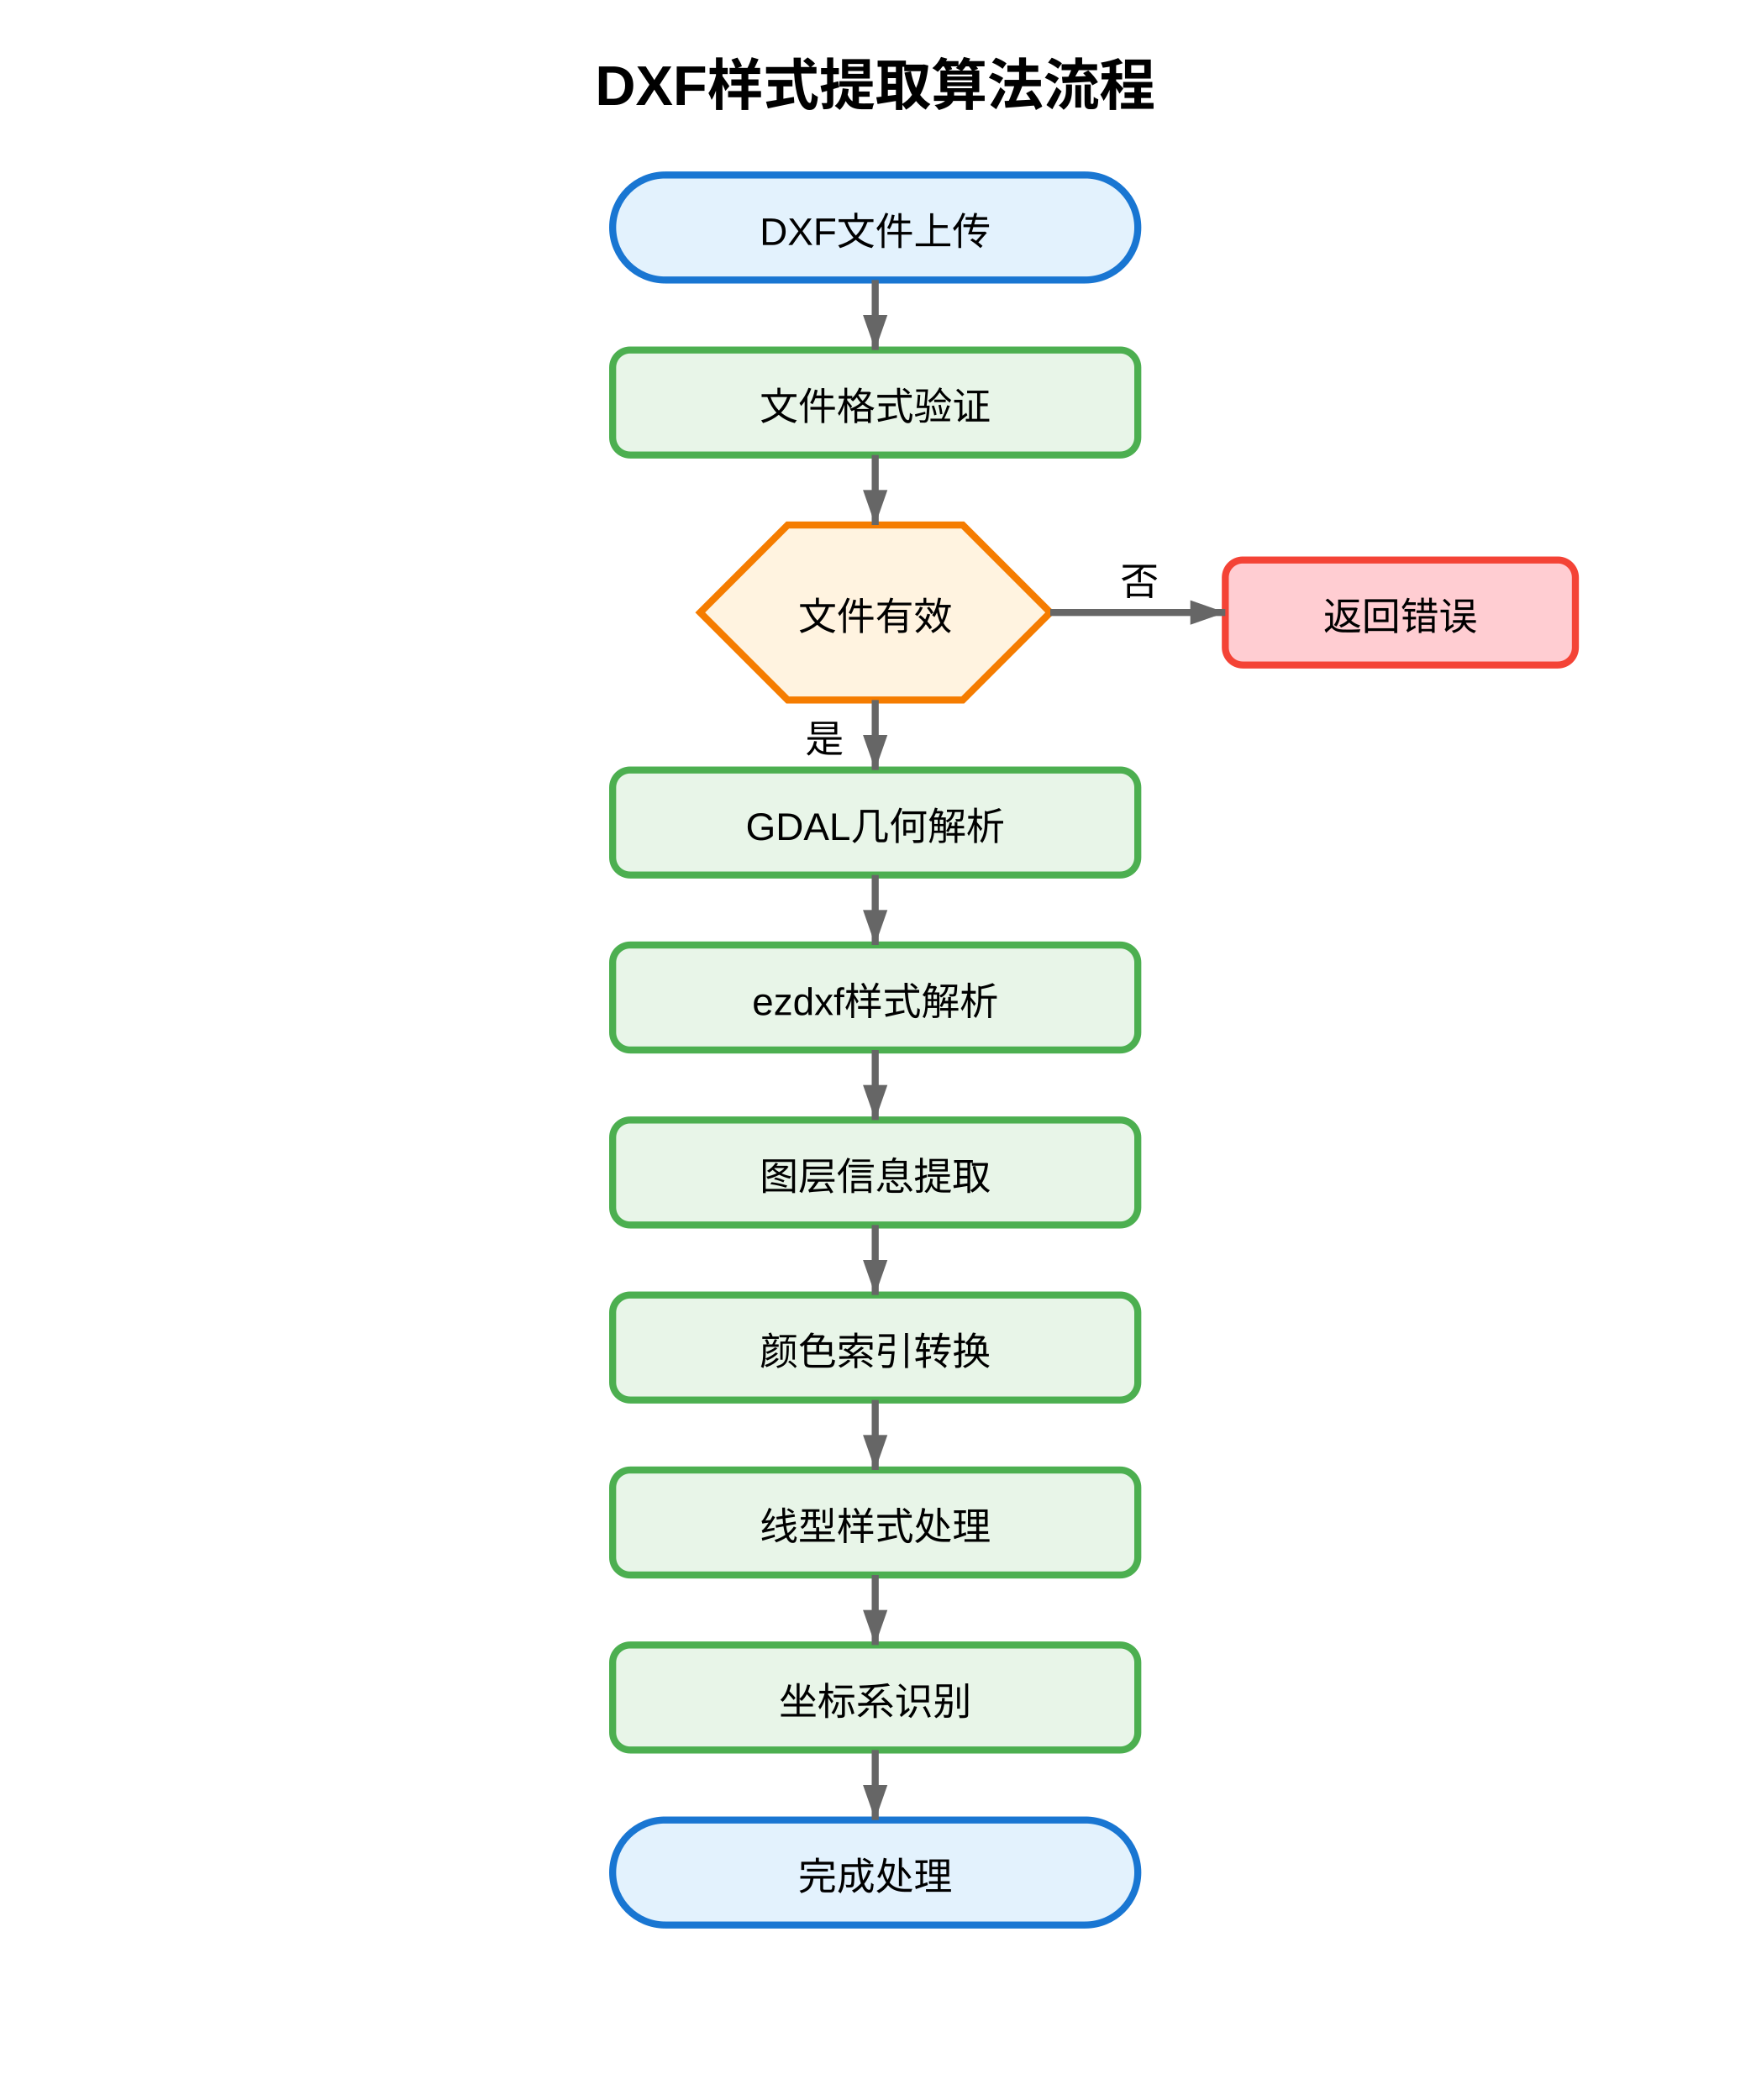
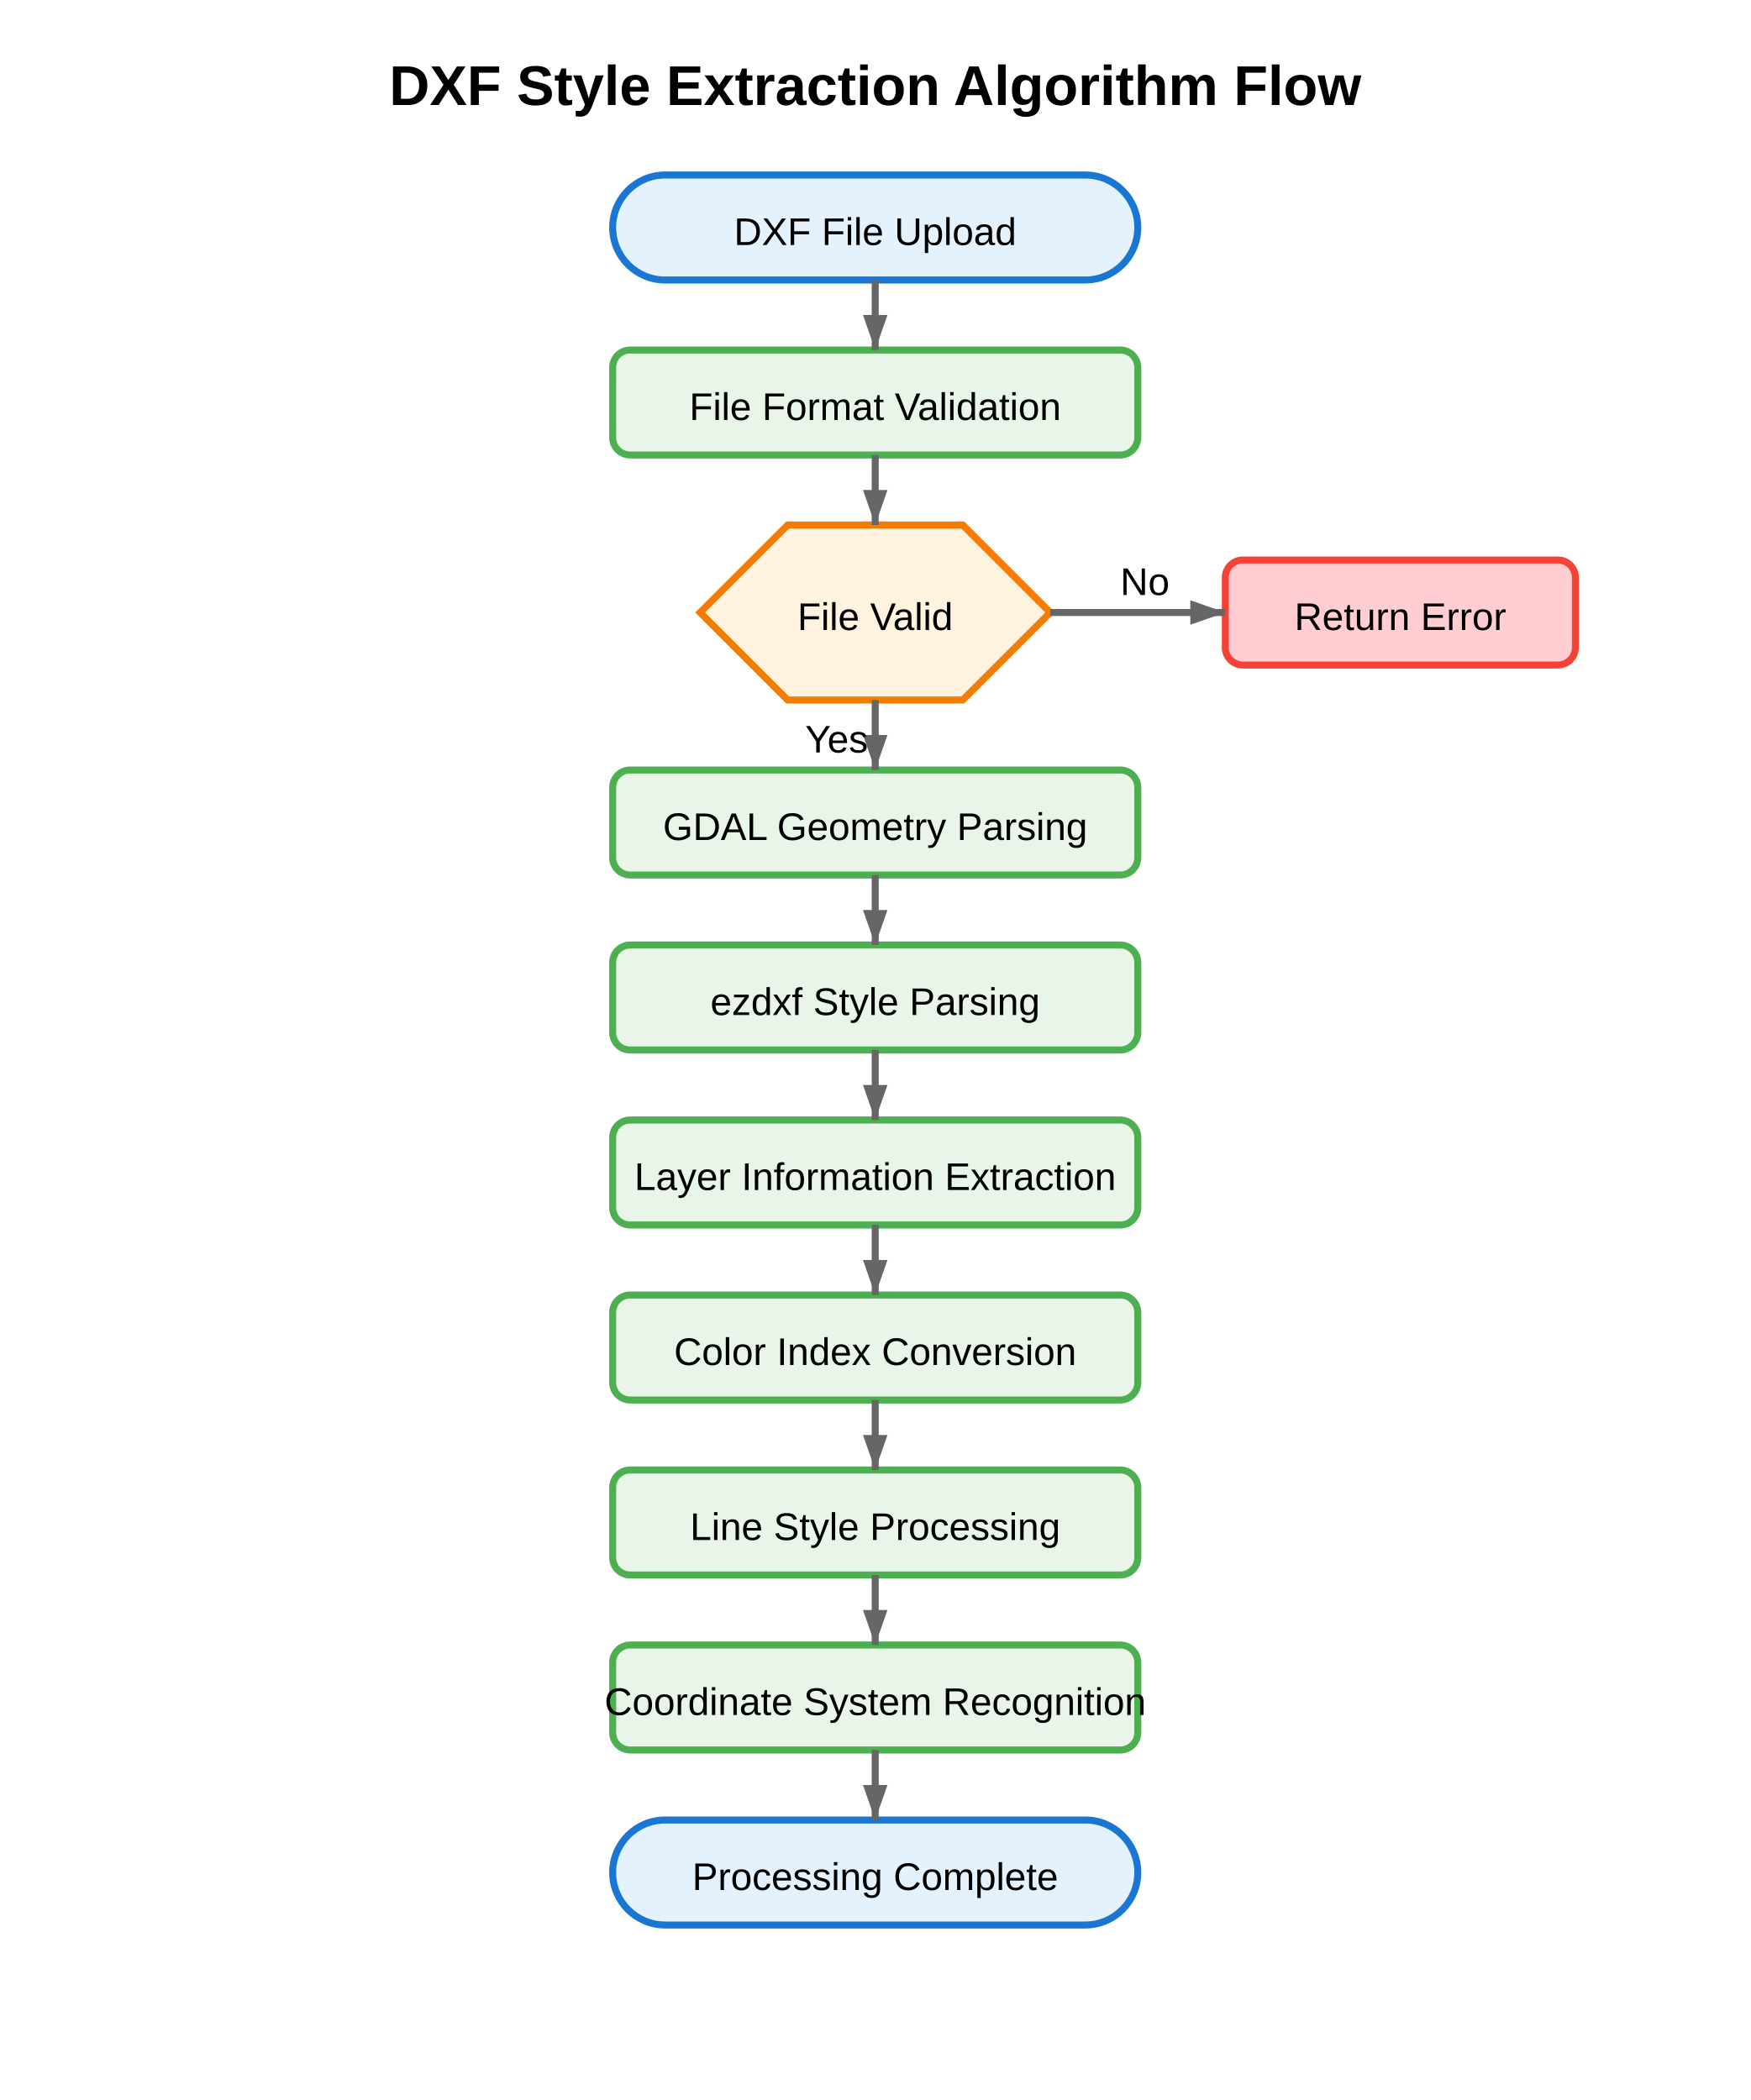
<svg xmlns="http://www.w3.org/2000/svg" width="500" height="600">
  <defs>
    <style>
      .title { font-family: Arial, sans-serif; font-size: 16px; font-weight: bold; }
      .text { font-family: Arial, sans-serif; font-size: 11px; }
      .box { fill: #e3f2fd; stroke: #1976d2; stroke-width: 2; }
      .decision { fill: #fff3e0; stroke: #f57c00; stroke-width: 2; }
      .process { fill: #e8f5e8; stroke: #4caf50; stroke-width: 2; }
      .error { fill: #ffcdd2; stroke: #f44336; stroke-width: 2; }
      .arrow { stroke: #666; stroke-width: 2; fill: none; }
    </style>
  </defs>
-   <text x="250" y="30" class="title" text-anchor="middle">DXF样式提取算法流程</text>
+   <text x="250" y="30" class="title" text-anchor="middle">DXF Style Extraction Algorithm Flow</text>
  <rect x="175" y="50" width="150" height="30" class="box" rx="15" />
-   <text x="250" y="70" class="text" text-anchor="middle">DXF文件上传</text>
+   <text x="250" y="70" class="text" text-anchor="middle">DXF File Upload</text>
  <rect x="175" y="100" width="150" height="30" class="process" rx="5" />
-   <text x="250" y="120" class="text" text-anchor="middle">文件格式验证</text>
+   <text x="250" y="120" class="text" text-anchor="middle">File Format Validation</text>
  <polygon points="225,150 275,150 300,175 275,200 225,200 200,175" class="decision" />
-   <text x="250" y="180" class="text" text-anchor="middle">文件有效</text>
+   <text x="250" y="180" class="text" text-anchor="middle">File Valid</text>
  <rect x="350" y="160" width="100" height="30" class="error" rx="5" />
-   <text x="400" y="180" class="text" text-anchor="middle">返回错误</text>
+   <text x="400" y="180" class="text" text-anchor="middle">Return Error</text>
  <rect x="175" y="220" width="150" height="30" class="process" rx="5" />
-   <text x="250" y="240" class="text" text-anchor="middle">GDAL几何解析</text>
+   <text x="250" y="240" class="text" text-anchor="middle">GDAL Geometry Parsing</text>
  <rect x="175" y="270" width="150" height="30" class="process" rx="5" />
-   <text x="250" y="290" class="text" text-anchor="middle">ezdxf样式解析</text>
+   <text x="250" y="290" class="text" text-anchor="middle">ezdxf Style Parsing</text>
  <rect x="175" y="320" width="150" height="30" class="process" rx="5" />
-   <text x="250" y="340" class="text" text-anchor="middle">图层信息提取</text>
+   <text x="250" y="340" class="text" text-anchor="middle">Layer Information Extraction</text>
  <rect x="175" y="370" width="150" height="30" class="process" rx="5" />
-   <text x="250" y="390" class="text" text-anchor="middle">颜色索引转换</text>
+   <text x="250" y="390" class="text" text-anchor="middle">Color Index Conversion</text>
  <rect x="175" y="420" width="150" height="30" class="process" rx="5" />
-   <text x="250" y="440" class="text" text-anchor="middle">线型样式处理</text>
+   <text x="250" y="440" class="text" text-anchor="middle">Line Style Processing</text>
  <rect x="175" y="470" width="150" height="30" class="process" rx="5" />
-   <text x="250" y="490" class="text" text-anchor="middle">坐标系识别</text>
+   <text x="250" y="490" class="text" text-anchor="middle">Coordinate System Recognition</text>
  <rect x="175" y="520" width="150" height="30" class="box" rx="15" />
-   <text x="250" y="540" class="text" text-anchor="middle">完成处理</text>
+   <text x="250" y="540" class="text" text-anchor="middle">Processing Complete</text>
  <line x1="250" y1="80" x2="250" y2="100" class="arrow" marker-end="url(#arrowhead)" />
  <line x1="250" y1="130" x2="250" y2="150" class="arrow" marker-end="url(#arrowhead)" />
  <line x1="300" y1="175" x2="350" y2="175" class="arrow" marker-end="url(#arrowhead)" />
  <line x1="250" y1="200" x2="250" y2="220" class="arrow" marker-end="url(#arrowhead)" />
  <line x1="250" y1="250" x2="250" y2="270" class="arrow" marker-end="url(#arrowhead)" />
  <line x1="250" y1="300" x2="250" y2="320" class="arrow" marker-end="url(#arrowhead)" />
  <line x1="250" y1="350" x2="250" y2="370" class="arrow" marker-end="url(#arrowhead)" />
  <line x1="250" y1="400" x2="250" y2="420" class="arrow" marker-end="url(#arrowhead)" />
  <line x1="250" y1="450" x2="250" y2="470" class="arrow" marker-end="url(#arrowhead)" />
  <line x1="250" y1="500" x2="250" y2="520" class="arrow" marker-end="url(#arrowhead)" />
-   <text x="320" y="170" class="text">否</text>
-   <text x="230" y="215" class="text">是</text>
+   <text x="320" y="170" class="text">No</text>
+   <text x="230" y="215" class="text">Yes</text>
  <marker id="arrowhead" markerWidth="5" markerHeight="3.5" refX="5" refY="1.75" orient="auto">
    <polygon points="0 0, 5 1.75, 0 3.5" fill="#666" />
  </marker>
</svg>
